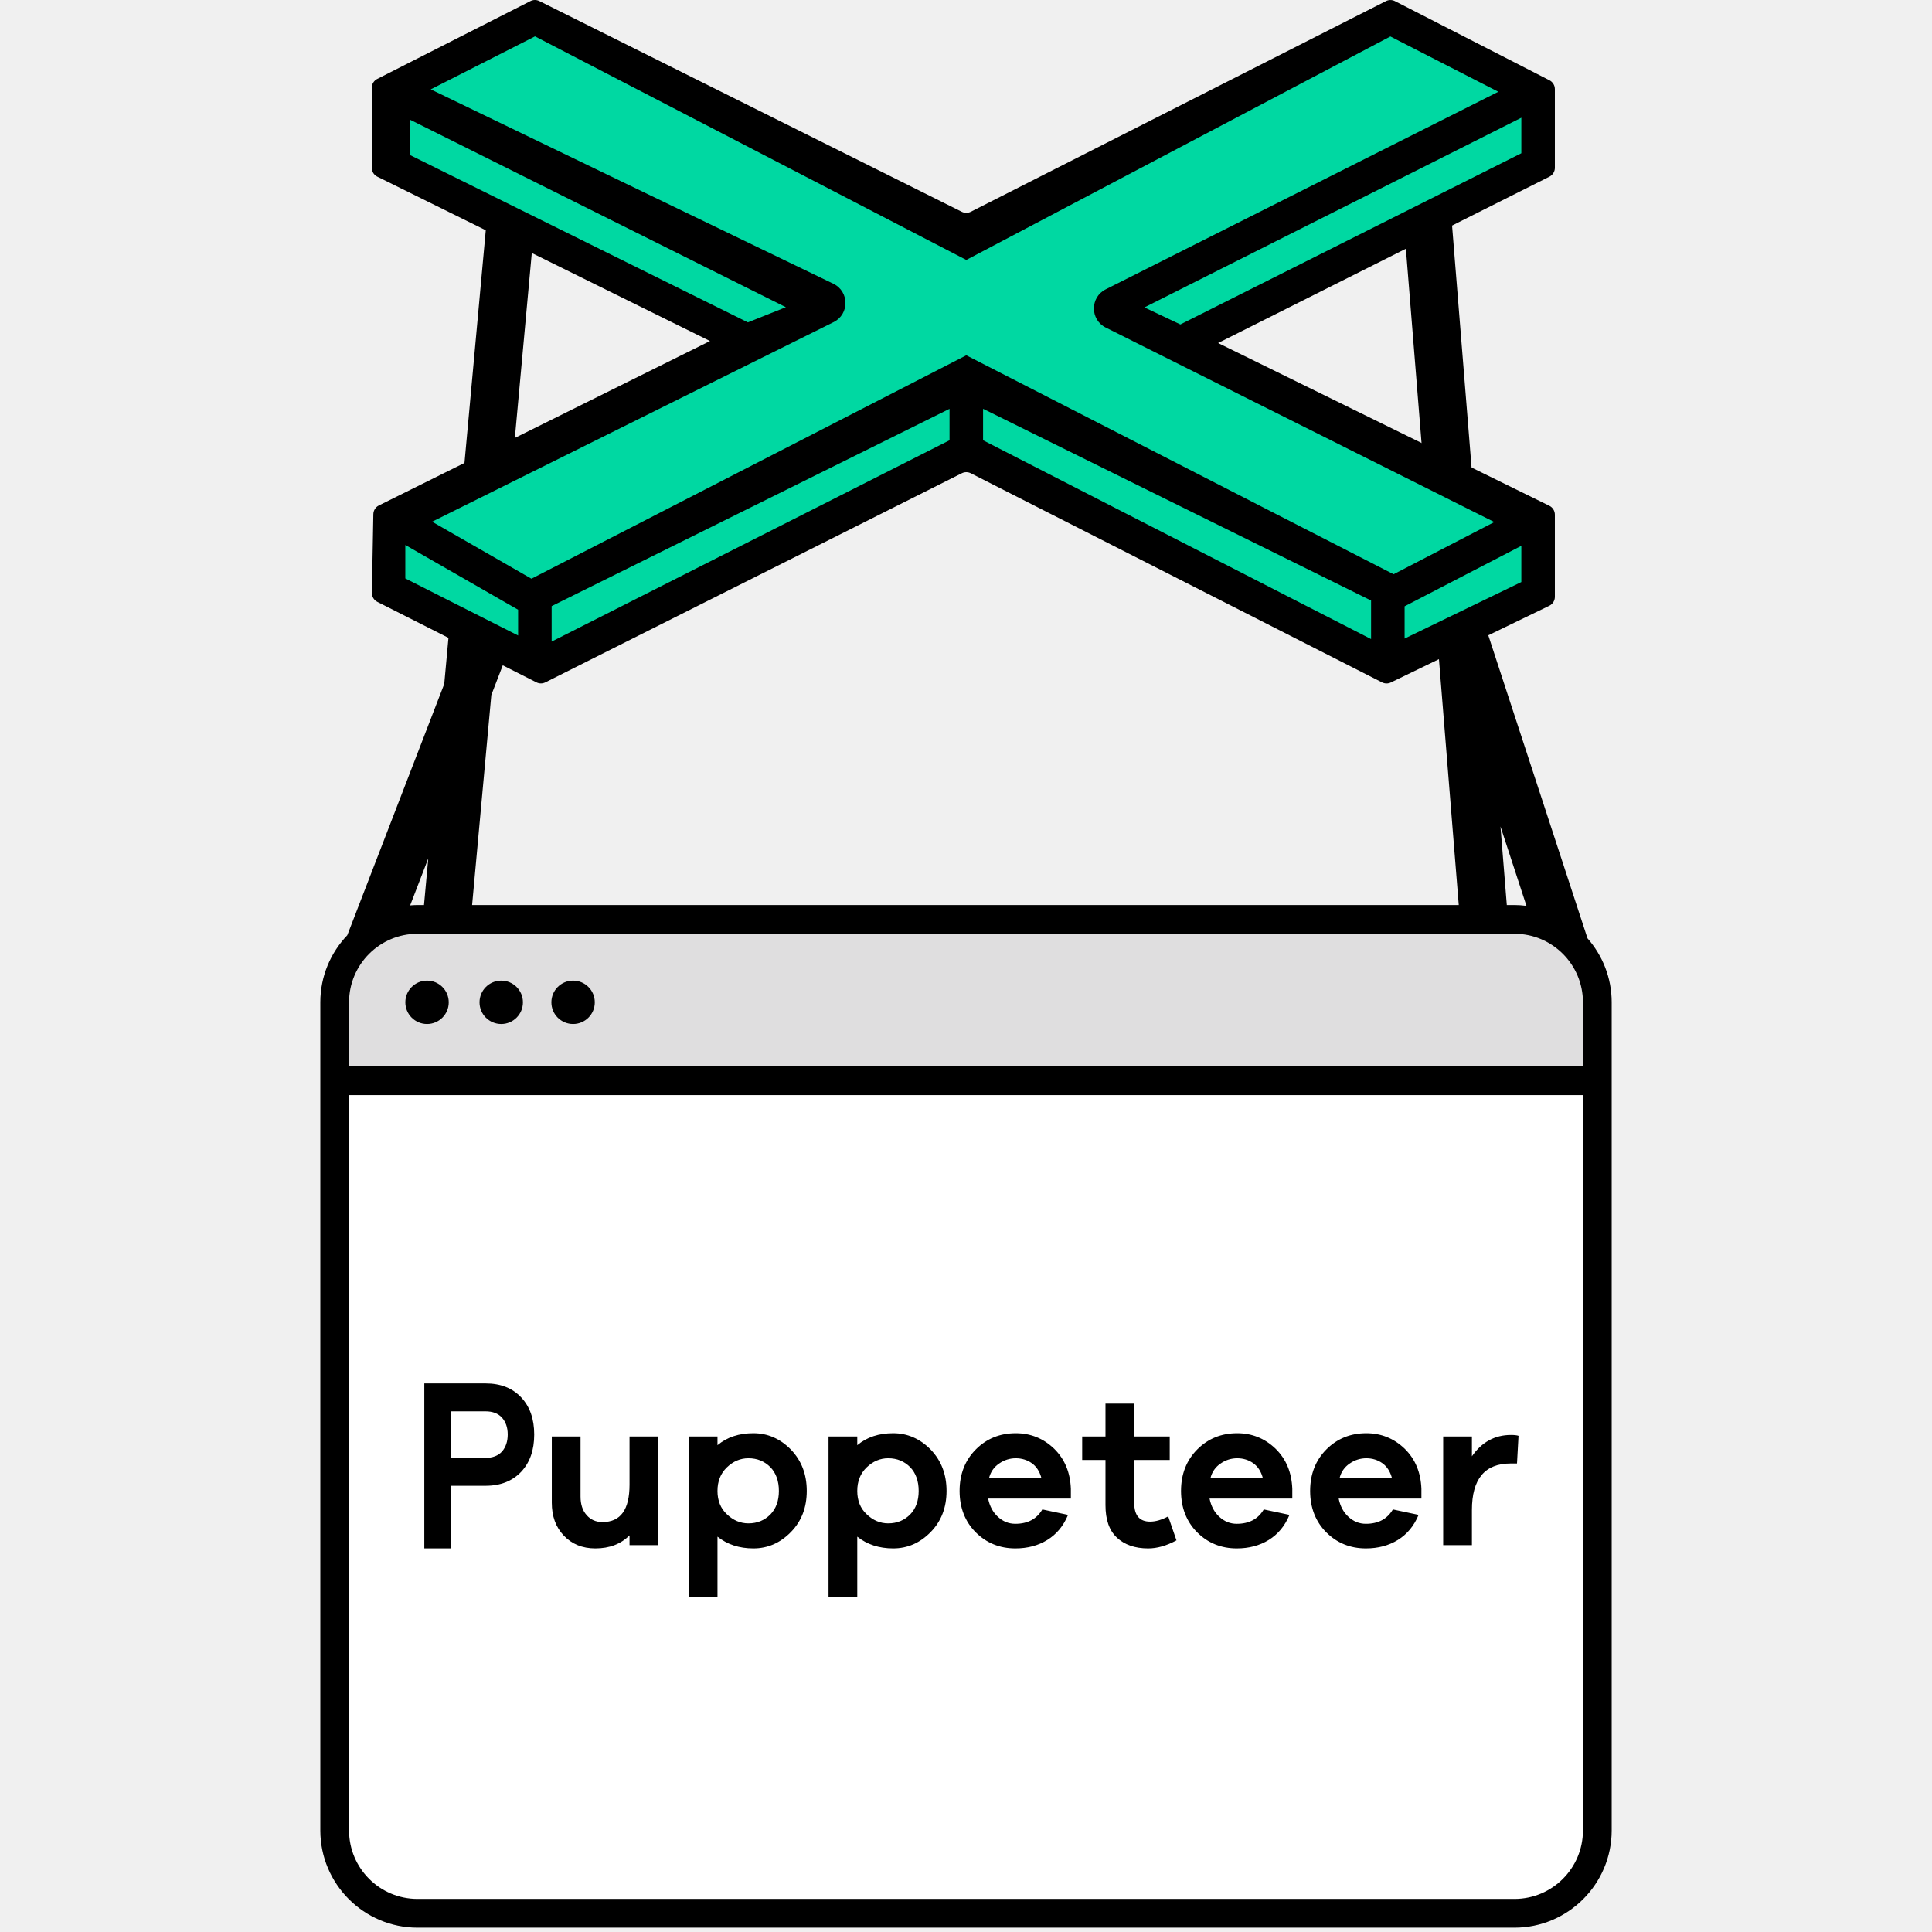
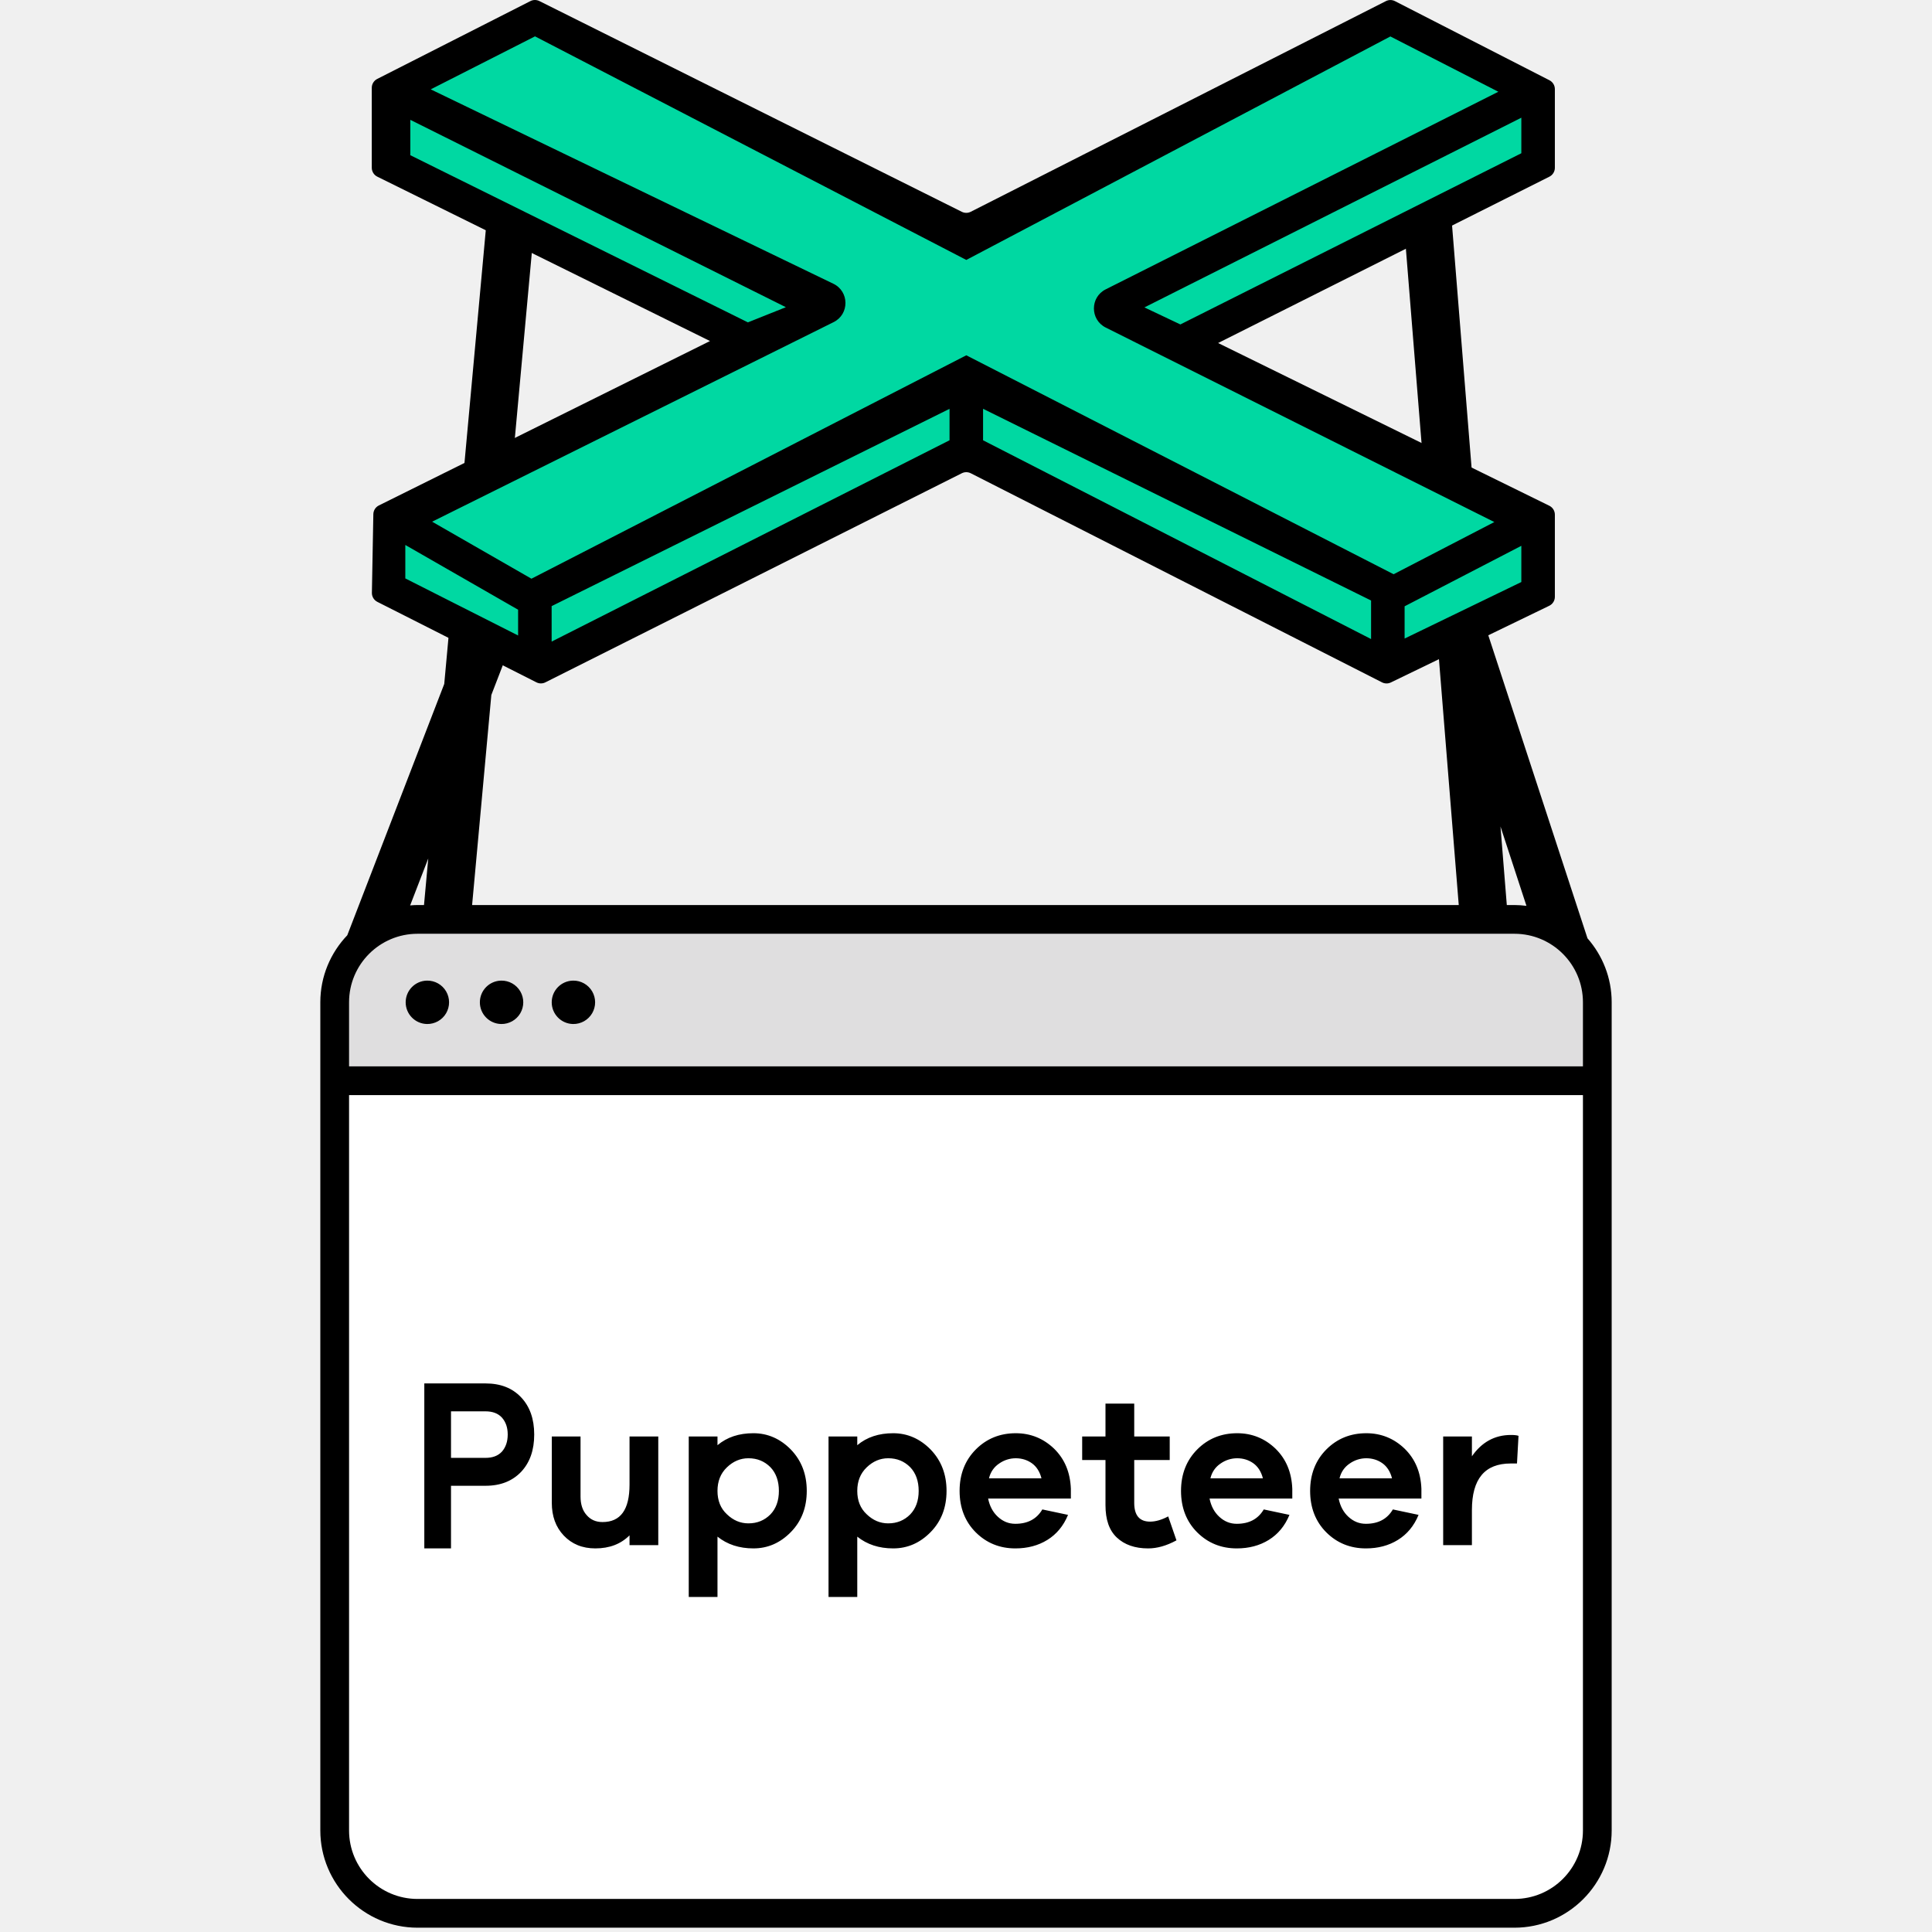
- <svg xmlns="http://www.w3.org/2000/svg" width="800px" height="800px" viewBox="-63.5 0 383 383" version="1.1" preserveAspectRatio="xMidYMid">
-   <g>
-     <path d="M253.422,214.246 L2.192,214.246 L2.192,200.078 C2.192,190.558 9.909,182.841 19.428,182.841 L236.185,182.841 C245.705,182.841 253.422,190.558 253.422,200.078 L253.422,214.246 Z" fill="#DFDEDF">
- 
- </path>
-     <path d="M235.919,378.553 L19.693,378.553 C10.027,378.553 2.191,370.717 2.191,361.051 L2.191,214.246 L253.421,214.246 L253.421,361.051 C253.421,370.717 245.586,378.553 235.919,378.553" fill="#FFFFFF">
- 
- </path>
-     <path d="M250.302,211.398 L250.302,198.692 C250.302,191.191 244.222,185.11 236.721,185.11 L19.279,185.11 C11.778,185.11 5.698,191.191 5.698,198.692 L5.698,211.398 L250.302,211.398 Z M250.302,362.867 L250.302,217.096 L5.698,217.096 L5.698,362.867 C5.698,370.368 11.778,376.448 19.279,376.448 L236.721,376.448 C244.222,376.448 250.302,370.368 250.302,362.867 Z M20.554,179.413 L21.4,170.177 L17.808,179.487 C18.295,179.45 18.782,179.413 19.279,179.413 L20.554,179.413 Z M233.955,163.843 L235.209,179.413 L236.721,179.413 C237.53,179.413 238.322,179.479 239.105,179.576 L233.955,163.843 Z M251.202,186.007 C254.179,189.401 256,193.833 256,198.692 L256,362.867 C256,373.498 247.351,382.146 236.721,382.146 L19.279,382.146 C8.649,382.146 -8.52651283e-14,373.498 -8.52651283e-14,362.867 L-8.52651283e-14,198.692 C-8.52651283e-14,193.54 2.043,188.865 5.347,185.402 L24.567,135.585 L32.948,44.031 L42.404,44.896 L34.852,127.388 L37.512,128.414 L33.902,137.772 L30.09,179.413 L225.683,179.413 L214.829,44.668 L224.293,43.905 L230.695,123.374 L230.699,123.373 L251.202,186.007 Z M21.157,194.397 C23.532,194.397 25.459,196.323 25.459,198.699 C25.459,201.075 23.532,203.001 21.157,203.001 C18.78,203.001 16.855,201.075 16.855,198.699 C16.855,196.323 18.78,194.397 21.157,194.397 Z M35.864,194.397 C38.24,194.397 40.166,196.323 40.166,198.699 C40.166,201.075 38.24,203.001 35.864,203.001 C33.489,203.001 31.562,201.075 31.562,198.699 C31.562,196.323 33.489,194.397 35.864,194.397 Z M50.109,194.397 C52.485,194.397 54.411,196.323 54.411,198.699 C54.411,201.075 52.485,203.001 50.109,203.001 C47.733,203.001 45.807,201.075 45.807,198.699 C45.807,196.323 47.733,194.397 50.109,194.397 Z" fill="#000000">
- 
- </path>
-     <path d="M36.022,287.748 C36.761,286.893 37.15,285.769 37.15,284.374 C37.15,282.978 36.761,281.899 36.022,281.044 C35.244,280.189 34.154,279.784 32.754,279.784 L25.907,279.784 L25.907,289.007 L32.754,289.007 C34.154,289.007 35.244,288.602 36.022,287.748 Z M32.754,274.251 C35.71,274.251 38.045,275.151 39.795,276.995 C41.546,278.839 42.402,281.313 42.402,284.374 C42.402,287.477 41.546,289.907 39.835,291.751 C38.084,293.597 35.75,294.541 32.754,294.541 L25.907,294.541 L25.907,306.955 L20.616,306.955 L20.616,274.251 L32.754,274.251 Z M61.298,294.308 L61.298,284.768 L66.996,284.768 L66.996,306.308 L61.298,306.308 L61.298,304.366 C59.571,306.092 57.327,306.955 54.521,306.955 C51.931,306.955 49.859,306.092 48.262,304.409 C46.665,302.726 45.888,300.567 45.888,297.891 L45.888,284.768 L51.586,284.768 L51.586,296.682 C51.586,298.193 51.974,299.445 52.794,300.352 C53.571,301.258 54.607,301.733 55.945,301.733 C59.528,301.733 61.298,299.272 61.298,294.308 Z M89.224,300.222 C90.346,299.056 90.907,297.502 90.907,295.56 C90.907,293.618 90.346,292.02 89.224,290.855 C88.058,289.689 86.634,289.085 84.864,289.085 C83.267,289.085 81.843,289.689 80.591,290.898 C79.339,292.107 78.735,293.66 78.735,295.56 C78.735,297.459 79.339,299.014 80.591,300.178 C81.843,301.388 83.267,301.992 84.864,301.992 C86.634,301.992 88.058,301.388 89.224,300.222 Z M85.857,284.121 C88.663,284.121 91.166,285.201 93.282,287.359 C95.397,289.56 96.432,292.279 96.432,295.56 C96.432,298.84 95.397,301.56 93.282,303.718 C91.166,305.877 88.706,306.955 85.857,306.955 C83.051,306.955 80.677,306.178 78.735,304.625 L78.735,316.584 L73.037,316.584 L73.037,284.768 L78.735,284.768 L78.735,286.495 C80.634,284.898 83.008,284.121 85.857,284.121 Z M116.935,300.222 C118.057,299.056 118.618,297.502 118.618,295.56 C118.618,293.618 118.057,292.02 116.935,290.855 C115.769,289.689 114.345,289.085 112.575,289.085 C110.978,289.085 109.554,289.689 108.302,290.898 C107.05,292.107 106.445,293.66 106.445,295.56 C106.445,297.459 107.05,299.014 108.302,300.178 C109.554,301.388 110.978,301.992 112.575,301.992 C114.345,301.992 115.769,301.388 116.935,300.222 Z M113.567,284.121 C116.373,284.121 118.877,285.201 120.993,287.359 C123.107,289.56 124.143,292.279 124.143,295.56 C124.143,298.84 123.107,301.56 120.993,303.718 C118.877,305.877 116.417,306.955 113.567,306.955 C110.762,306.955 108.388,306.178 106.445,304.625 L106.445,316.584 L100.748,316.584 L100.748,284.768 L106.445,284.768 L106.445,286.495 C108.345,284.898 110.719,284.121 113.567,284.121 Z M132.558,293.056 L142.961,293.056 C142.616,291.718 141.968,290.726 141.062,290.077 C140.155,289.43 139.077,289.085 137.867,289.085 C136.703,289.085 135.58,289.43 134.587,290.121 C133.551,290.812 132.86,291.804 132.558,293.056 Z M137.867,284.121 C140.803,284.121 143.35,285.157 145.465,287.186 C147.58,289.258 148.659,291.89 148.789,295.128 L148.789,297.071 L132.386,297.071 C132.688,298.581 133.335,299.789 134.329,300.697 C135.321,301.603 136.443,302.077 137.781,302.077 C140.242,302.077 142.012,301.128 143.134,299.229 L148.228,300.308 C147.321,302.51 145.94,304.151 144.127,305.273 C142.314,306.395 140.199,306.955 137.781,306.955 C134.673,306.955 132.04,305.877 129.925,303.762 C127.81,301.647 126.73,298.884 126.73,295.56 C126.73,292.237 127.81,289.474 129.968,287.315 C132.083,285.201 134.717,284.121 137.867,284.121 Z M164.5,301.647 C165.579,301.647 166.788,301.301 168.083,300.611 L169.723,305.359 C167.737,306.438 165.881,306.956 164.111,306.956 C161.478,306.956 159.406,306.222 157.895,304.797 C156.385,303.374 155.651,301.258 155.651,298.366 L155.651,289.43 L151.032,289.43 L151.032,284.768 L155.651,284.768 L155.651,278.251 L161.349,278.251 L161.349,284.768 L168.385,284.768 L168.385,289.43 L161.349,289.43 L161.349,297.934 C161.349,300.395 162.385,301.647 164.5,301.647 Z M176.454,293.056 L186.857,293.056 C186.512,291.718 185.864,290.726 184.958,290.077 C184.051,289.43 182.973,289.085 181.763,289.085 C180.599,289.085 179.476,289.43 178.483,290.121 C177.447,290.812 176.756,291.804 176.454,293.056 Z M181.763,284.121 C184.699,284.121 187.246,285.157 189.361,287.186 C191.476,289.258 192.555,291.89 192.685,295.128 L192.685,297.071 L176.282,297.071 C176.584,298.581 177.231,299.789 178.225,300.697 C179.217,301.603 180.339,302.077 181.677,302.077 C184.138,302.077 185.908,301.128 187.03,299.229 L192.123,300.308 C191.217,302.51 189.836,304.151 188.023,305.273 C186.21,306.395 184.095,306.955 181.677,306.955 C178.569,306.955 175.936,305.877 173.821,303.762 C171.706,301.647 170.626,298.884 170.626,295.56 C170.626,292.237 171.706,289.474 173.864,287.315 C175.979,285.201 178.613,284.121 181.763,284.121 Z M202.049,293.056 L212.452,293.056 C212.107,291.718 211.459,290.726 210.554,290.077 C209.647,289.43 208.569,289.085 207.358,289.085 C206.195,289.085 205.071,289.43 204.078,290.121 C203.042,290.812 202.351,291.804 202.049,293.056 Z M207.358,284.121 C210.294,284.121 212.841,285.157 214.957,287.186 C217.071,289.258 218.15,291.89 218.28,295.128 L218.28,297.071 L201.877,297.071 C202.179,298.581 202.827,299.789 203.821,300.697 C204.812,301.603 205.935,302.077 207.273,302.077 C209.733,302.077 211.504,301.128 212.625,299.229 L217.72,300.308 C216.812,302.51 215.431,304.151 213.619,305.273 C211.805,306.395 209.69,306.955 207.273,306.955 C204.165,306.955 201.531,305.877 199.417,303.762 C197.302,301.647 196.221,298.884 196.221,295.56 C196.221,292.237 197.302,289.474 199.459,287.315 C201.575,285.201 204.208,284.121 207.358,284.121 Z M236.02,284.466 C236.668,284.466 237.186,284.509 237.532,284.638 L237.229,290.121 L235.978,290.121 C230.841,290.121 228.293,293.186 228.293,299.359 L228.293,306.308 L222.596,306.308 L222.596,284.768 L228.293,284.768 L228.293,288.696 C230.236,285.89 232.826,284.466 236.02,284.466 Z" fill="#000000">
- 
- </path>
-     <polygon fill="#00D8A2" points="211.095 132.638 241.836 117.797 241.836 102.957 170.813 69.035 241.836 32.464 241.836 18.154 212.155 4.373 128.059 46.244 42.549 4.373 14.988 19.214 14.988 31.934 81.77 68.505 14.988 102.427 14.988 117.797 43.609 132.638 128.412 89.176">
- 
- </polygon>
-     <path d="M214.949,126.585 L214.949,120.193 L238.089,108.202 L238.089,115.382 L214.949,126.585 Z M16.85,108.034 L39.21,120.87 L39.21,125.98 L16.85,114.668 L16.85,108.034 Z M131.383,81.04 L208.302,119.045 L208.302,126.687 L131.383,87.282 L131.383,81.04 Z M45.857,120.157 L124.736,81.048 L124.736,87.28 L45.857,127.188 L45.857,120.157 Z M101.709,56.252 L21.887,17.714 L42.561,7.207 L128.059,51.53 L212.126,7.226 L233.53,18.189 L155.689,57.363 C152.577,58.929 152.582,63.374 155.697,64.933 L232.735,103.49 L212.767,113.837 L128.059,70.434 L41.853,114.723 L22.164,103.42 L101.753,63.858 C104.906,62.291 104.88,57.783 101.709,56.252 L101.709,56.252 Z M17.844,30.771 L17.844,23.757 L92.29,60.899 L84.764,63.906 L17.844,30.771 Z M170.498,64.319 C170.396,64.257 163.368,60.941 163.368,60.941 L238.089,23.336 L238.089,30.381 L170.498,64.319 Z M177.977,68.002 L243.652,35.026 C244.317,34.692 244.737,34.011 244.737,33.267 L244.737,17.664 C244.737,16.925 244.323,16.249 243.666,15.912 L213.033,0.222 C212.472,-0.065 211.807,-0.066 211.245,0.219 L128.942,41.983 C128.387,42.265 127.731,42.268 127.173,41.989 L43.42,0.207 C42.863,-0.071 42.206,-0.068 41.65,0.214 L11.279,15.648 C10.618,15.984 10.202,16.662 10.202,17.403 L10.202,33.258 C10.202,34.007 10.627,34.691 11.299,35.023 L77.25,67.607 L11.604,100.202 C10.947,100.529 10.525,101.194 10.512,101.929 L10.225,117.52 C10.211,118.275 10.631,118.971 11.304,119.312 L42.841,135.268 C43.398,135.549 44.055,135.55 44.613,135.27 L127.171,93.815 C127.729,93.534 128.388,93.536 128.946,93.819 L210.475,135.273 C211.023,135.551 211.67,135.558 212.224,135.29 L243.626,120.087 C244.305,119.758 244.737,119.07 244.737,118.316 L244.737,102.026 C244.737,101.275 244.31,100.59 243.636,100.259 L177.977,68.002 Z" fill="#000000">
- 
- </path>
-   </g>
+ <svg xmlns="http://www.w3.org/2000/svg" width="800" height="800" preserveAspectRatio="xMidYMid" viewBox="-63.5 0 383 383">
+   <path fill="#dfdedf" d="M253.422 214.246H2.192v-14.168c0-9.52 7.717-17.237 17.236-17.237h216.757c9.52 0 17.237 7.717 17.237 17.237z" />
+   <path fill="#fff" d="M235.92 378.553H19.692c-9.666 0-17.502-7.836-17.502-17.502V214.246h251.23V361.05c0 9.666-7.835 17.502-17.502 17.502" />
+   <path d="M250.302 211.398v-12.706c0-7.501-6.08-13.582-13.581-13.582H19.279c-7.501 0-13.581 6.08-13.581 13.582v12.706zm0 151.469V217.096H5.698v145.77c0 7.502 6.08 13.582 13.581 13.582h217.442c7.501 0 13.581-6.08 13.581-13.581M20.554 179.413l.846-9.236-3.592 9.31c.487-.037.974-.074 1.471-.074zm213.401-15.57 1.254 15.57h1.512c.809 0 1.601.066 2.384.163zm17.247 22.164c2.977 3.394 4.798 7.826 4.798 12.685v164.175c0 10.63-8.649 19.279-19.279 19.279H19.279C8.649 382.146 0 373.498 0 362.866V198.693c0-5.152 2.043-9.827 5.347-13.29l19.22-49.817 8.381-91.554 9.456.865-7.552 82.492 2.66 1.026-3.61 9.358-3.812 41.64h195.593L214.829 44.669l9.464-.763 6.402 79.469.004-.001zm-230.045 8.39a4.302 4.302 0 1 1 0 8.603 4.302 4.302 0 0 1 0-8.603m14.708 0a4.302 4.302 0 1 1 0 8.603 4.302 4.302 0 0 1 0-8.603m14.244 0a4.302 4.302 0 1 1 0 8.603 4.302 4.302 0 0 1 0-8.603" />
+   <path d="M36.022 287.748c.739-.855 1.128-1.979 1.128-3.374s-.39-2.475-1.128-3.33c-.778-.855-1.868-1.26-3.268-1.26h-6.847v9.223h6.847c1.4 0 2.49-.405 3.268-1.259m-3.268-13.497c2.956 0 5.29.9 7.04 2.744 1.752 1.844 2.608 4.318 2.608 7.38 0 3.102-.856 5.532-2.567 7.376-1.751 1.846-4.085 2.79-7.081 2.79h-6.847v12.414h-5.291v-32.704zm28.544 20.057v-9.54h5.698v21.54h-5.698v-1.942c-1.727 1.726-3.97 2.589-6.777 2.589-2.59 0-4.662-.863-6.259-2.546s-2.374-3.842-2.374-6.518v-13.123h5.698v11.914c0 1.51.388 2.763 1.208 3.67.777.906 1.813 1.38 3.151 1.38 3.583 0 5.353-2.46 5.353-7.424m27.926 5.914q1.683-1.749 1.683-4.662c0-1.942-.56-3.54-1.683-4.705-1.166-1.166-2.59-1.77-4.36-1.77q-2.394 0-4.273 1.813c-1.252 1.209-1.856 2.762-1.856 4.662s.604 3.454 1.856 4.618q1.878 1.815 4.273 1.814c1.77 0 3.194-.604 4.36-1.77m-3.367-16.101c2.806 0 5.31 1.08 7.425 3.238 2.115 2.2 3.15 4.92 3.15 8.2s-1.035 6-3.15 8.159-4.576 3.237-7.425 3.237q-4.209 0-7.122-2.33v11.959h-5.698v-31.816h5.698v1.727c1.9-1.597 4.273-2.374 7.122-2.374m31.078 16.1q1.683-1.749 1.683-4.661c0-1.942-.561-3.54-1.683-4.705-1.166-1.166-2.59-1.77-4.36-1.77q-2.395 0-4.273 1.813c-1.252 1.209-1.857 2.762-1.857 4.662s.605 3.454 1.857 4.618q1.878 1.815 4.273 1.814c1.77 0 3.194-.604 4.36-1.77m-3.368-16.1c2.806 0 5.31 1.08 7.426 3.238 2.114 2.2 3.15 4.92 3.15 8.2s-1.036 6-3.15 8.159c-2.116 2.159-4.576 3.237-7.426 3.237q-4.208 0-7.122-2.33v11.959h-5.697v-31.816h5.697v1.727c1.9-1.597 4.274-2.374 7.122-2.374m18.991 8.935h10.403c-.345-1.338-.993-2.33-1.899-2.98-.907-.646-1.985-.991-3.195-.991a5.7 5.7 0 0 0-3.28 1.036c-1.036.69-1.727 1.683-2.029 2.935m5.31-8.935c2.935 0 5.482 1.036 7.597 3.065 2.115 2.072 3.194 4.704 3.324 7.942v1.943h-16.403q.453 2.264 1.943 3.626c.992.906 2.114 1.38 3.452 1.38 2.461 0 4.231-.95 5.353-2.848l5.094 1.079c-.907 2.202-2.288 3.843-4.1 4.965q-2.72 1.683-6.347 1.682c-3.108 0-5.74-1.078-7.856-3.193s-3.195-4.878-3.195-8.202 1.08-6.086 3.238-8.245c2.115-2.114 4.75-3.194 7.9-3.194m26.632 17.526c1.079 0 2.288-.346 3.583-1.036l1.64 4.748c-1.986 1.079-3.842 1.597-5.612 1.597-2.633 0-4.705-.734-6.216-2.16-1.51-1.422-2.244-3.538-2.244-6.43v-8.936h-4.62v-4.662h4.62v-6.517h5.698v6.517h7.036v4.662h-7.036v8.504c0 2.46 1.036 3.713 3.15 3.713m11.954-8.591h10.403c-.345-1.338-.993-2.33-1.899-2.98-.907-.646-1.985-.991-3.195-.991a5.7 5.7 0 0 0-3.28 1.036c-1.036.69-1.727 1.683-2.029 2.935m5.31-8.935c2.935 0 5.482 1.036 7.597 3.065 2.115 2.072 3.194 4.704 3.324 7.942v1.943h-16.403q.453 2.264 1.943 3.626c.992.906 2.114 1.38 3.452 1.38 2.461 0 4.231-.95 5.353-2.848l5.093 1.079c-.906 2.202-2.287 3.843-4.1 4.965q-2.72 1.683-6.346 1.682c-3.108 0-5.74-1.078-7.856-3.193s-3.195-4.878-3.195-8.202 1.08-6.086 3.238-8.245c2.115-2.114 4.75-3.194 7.9-3.194m20.285 8.935h10.403c-.345-1.338-.993-2.33-1.898-2.98-.907-.646-1.986-.991-3.196-.991a5.7 5.7 0 0 0-3.28 1.036c-1.036.69-1.727 1.683-2.029 2.935m5.31-8.935c2.935 0 5.482 1.036 7.597 3.065 2.115 2.072 3.195 4.704 3.325 7.942v1.943h-16.404q.453 2.264 1.944 3.626c.992.906 2.114 1.38 3.452 1.38 2.46 0 4.23-.95 5.352-2.848l5.095 1.079c-.907 2.202-2.288 3.843-4.101 4.965q-2.72 1.683-6.346 1.682c-3.108 0-5.742-1.078-7.856-3.193-2.115-2.115-3.196-4.878-3.196-8.202s1.08-6.086 3.238-8.245c2.115-2.114 4.75-3.194 7.9-3.194m28.66.345c.649 0 1.167.043 1.513.172l-.303 5.483h-1.251c-5.137 0-7.685 3.065-7.685 9.238v6.949h-5.697v-21.54h5.697v3.928c1.943-2.806 4.533-4.23 7.727-4.23" />
+   <path fill="#00d8a2" d="m211.095 132.638 30.741-14.84v-14.84l-71.023-33.923 71.023-36.57v-14.31l-29.68-13.782-84.097 41.871-85.51-41.87-27.56 14.84v12.72L81.77 68.505l-66.782 33.922v15.37l28.621 14.841 84.803-43.462z" />
+   <path d="M214.95 126.585v-6.392l23.14-11.991v7.18zm-198.1-18.551 22.36 12.836v5.11l-22.36-11.312zM131.383 81.04l76.92 38.005v7.642l-76.92-39.405zm-85.526 39.117 78.88-39.11v6.233l-78.88 39.908zm55.852-63.905L21.887 17.714 42.561 7.207 128.06 51.53l84.067-44.304 21.404 10.963-77.84 39.174c-3.113 1.566-3.108 6.01.007 7.57l77.038 38.557-19.968 10.347-84.708-43.403-86.206 44.289-19.689-11.303 79.59-39.562c3.152-1.567 3.126-6.075-.045-7.606M17.844 30.77v-7.014L92.29 60.899l-7.526 3.007zm152.654 33.548c-.102-.062-7.13-3.378-7.13-3.378l74.721-37.605v7.045zm7.48 3.683 65.674-32.976a1.97 1.97 0 0 0 1.085-1.76v-15.6a1.97 1.97 0 0 0-1.07-1.752L213.032.222a1.97 1.97 0 0 0-1.788-.003l-82.303 41.764a1.97 1.97 0 0 1-1.769.006L43.42.207a1.97 1.97 0 0 0-1.77.007L11.28 15.648a1.97 1.97 0 0 0-1.078 1.755v15.855c0 .749.425 1.433 1.097 1.765L77.25 67.607l-65.646 32.595a1.97 1.97 0 0 0-1.092 1.727l-.287 15.59a1.97 1.97 0 0 0 1.08 1.793l31.536 15.956a1.97 1.97 0 0 0 1.772.002l82.558-41.455a1.97 1.97 0 0 1 1.775.004l81.53 41.454a1.97 1.97 0 0 0 1.748.017l31.402-15.203a1.97 1.97 0 0 0 1.111-1.771v-16.29a1.97 1.97 0 0 0-1.1-1.767z" />
</svg>
